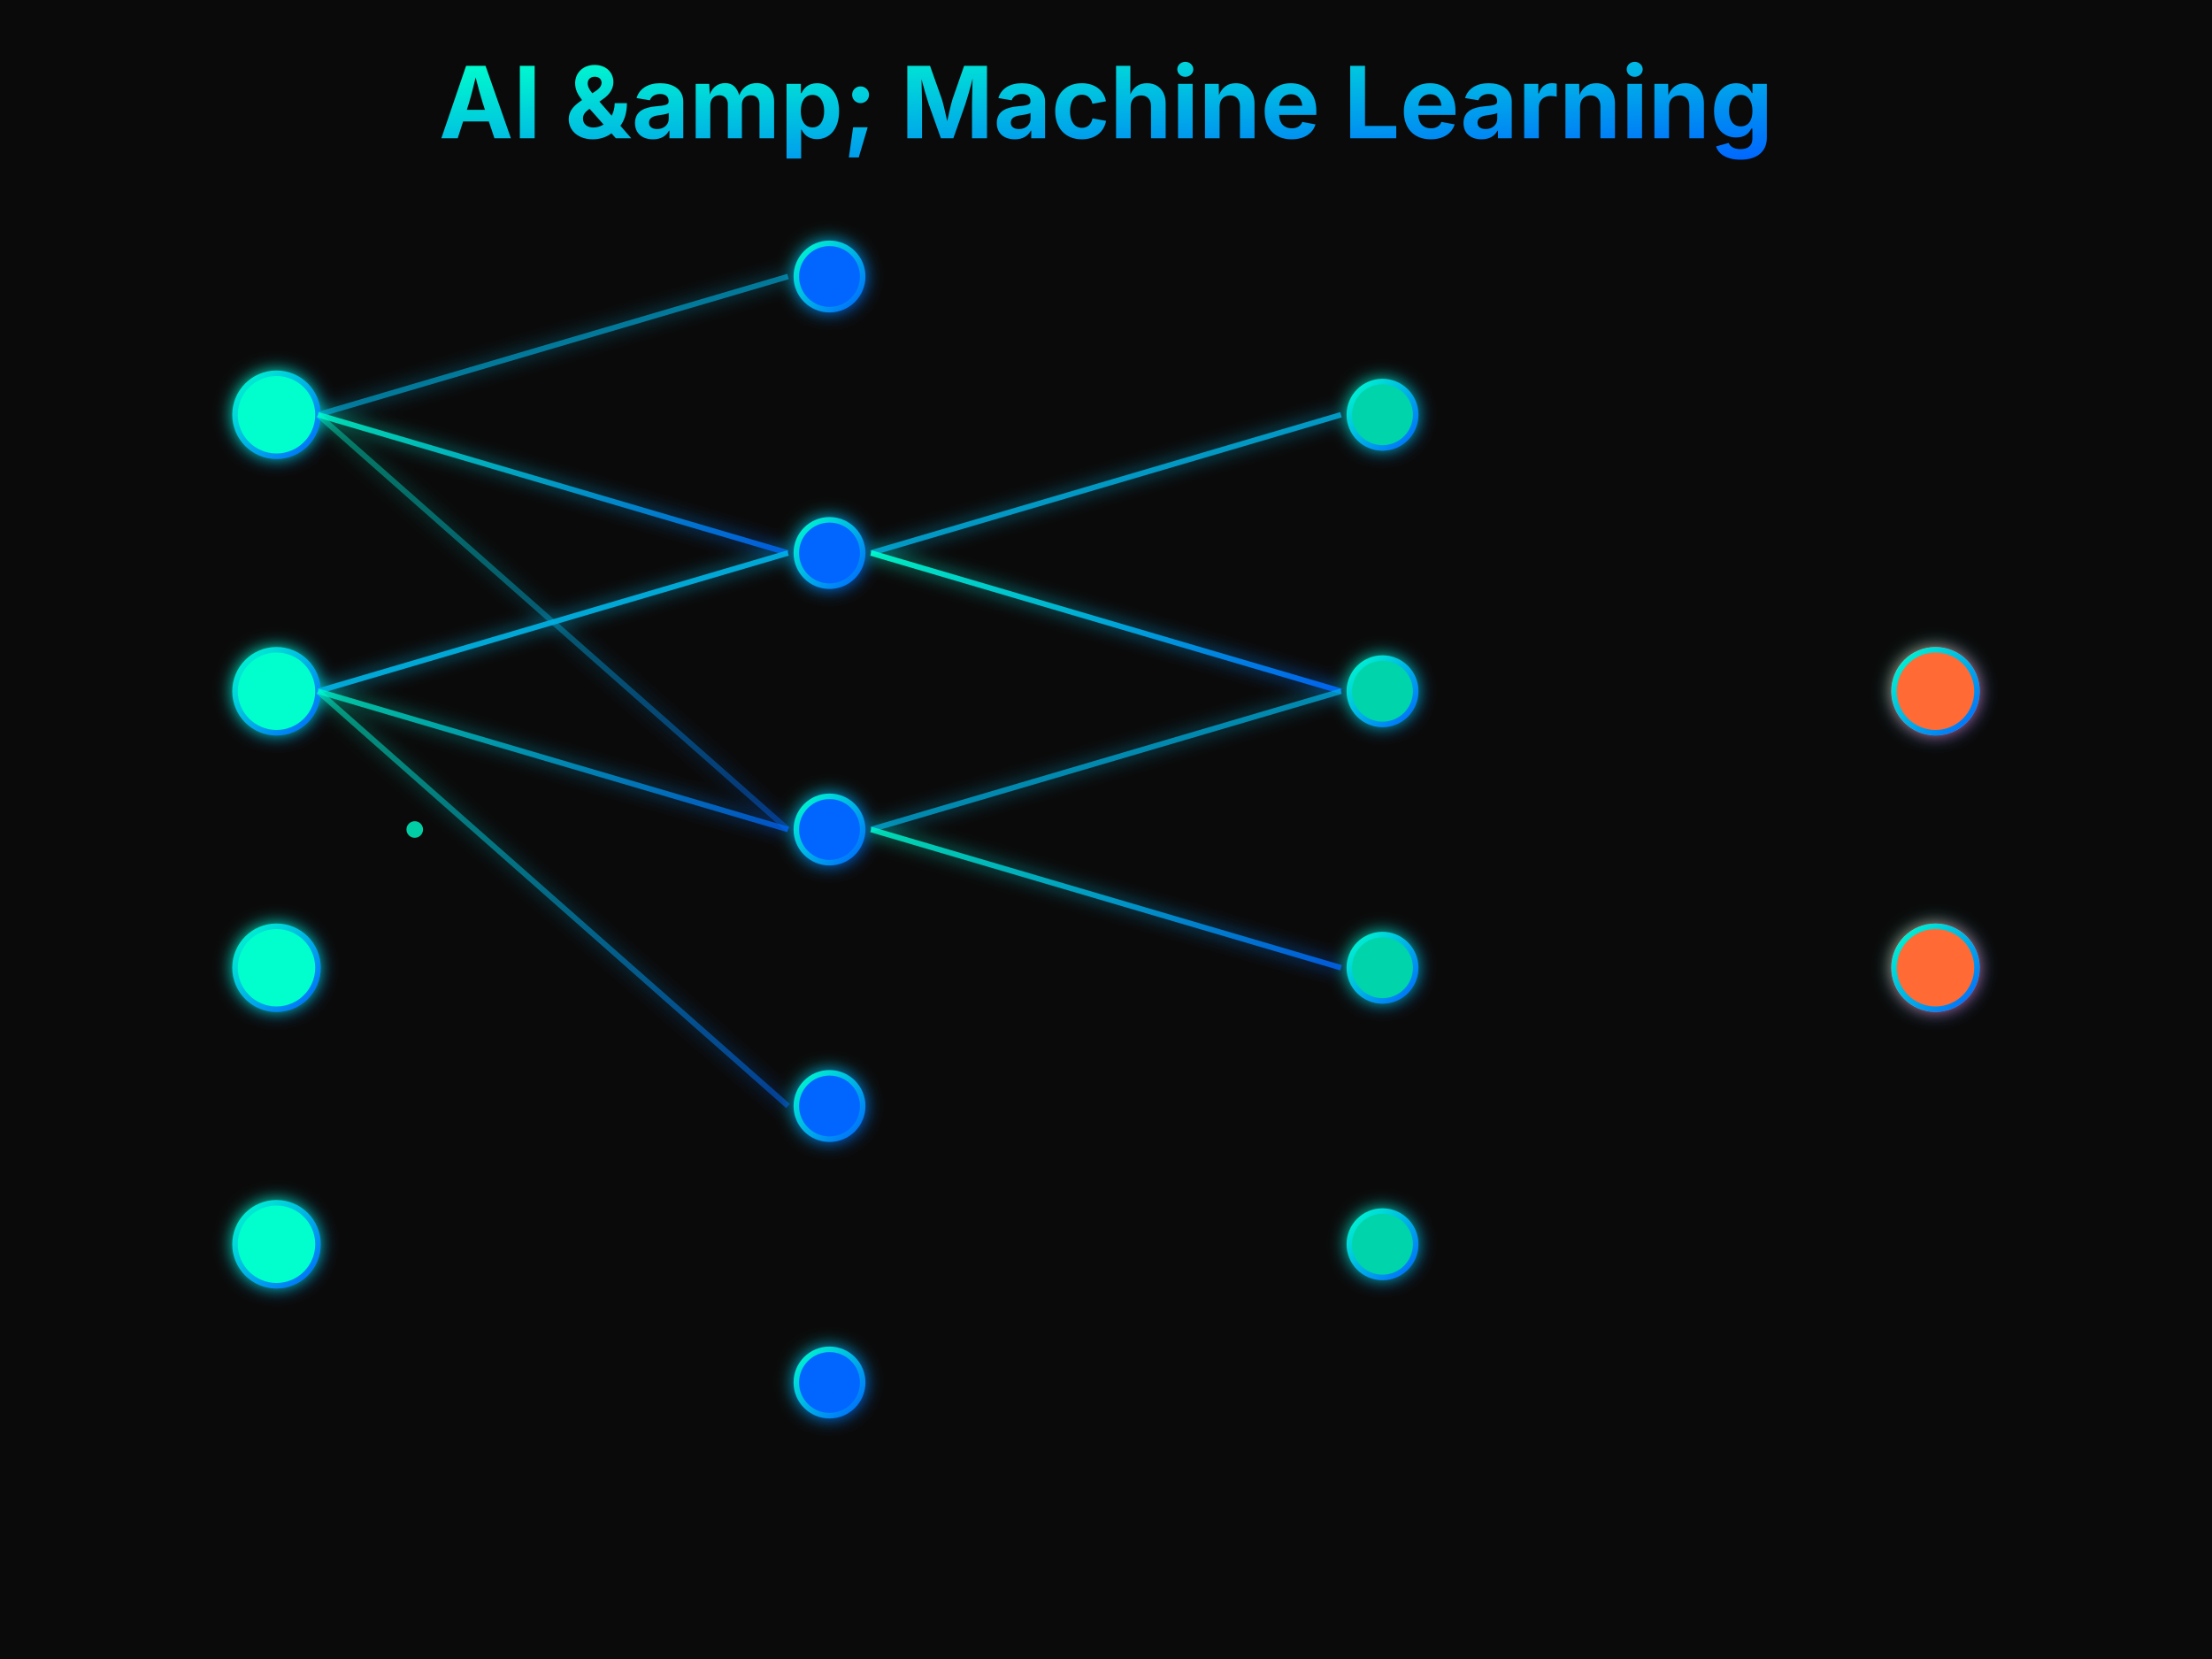
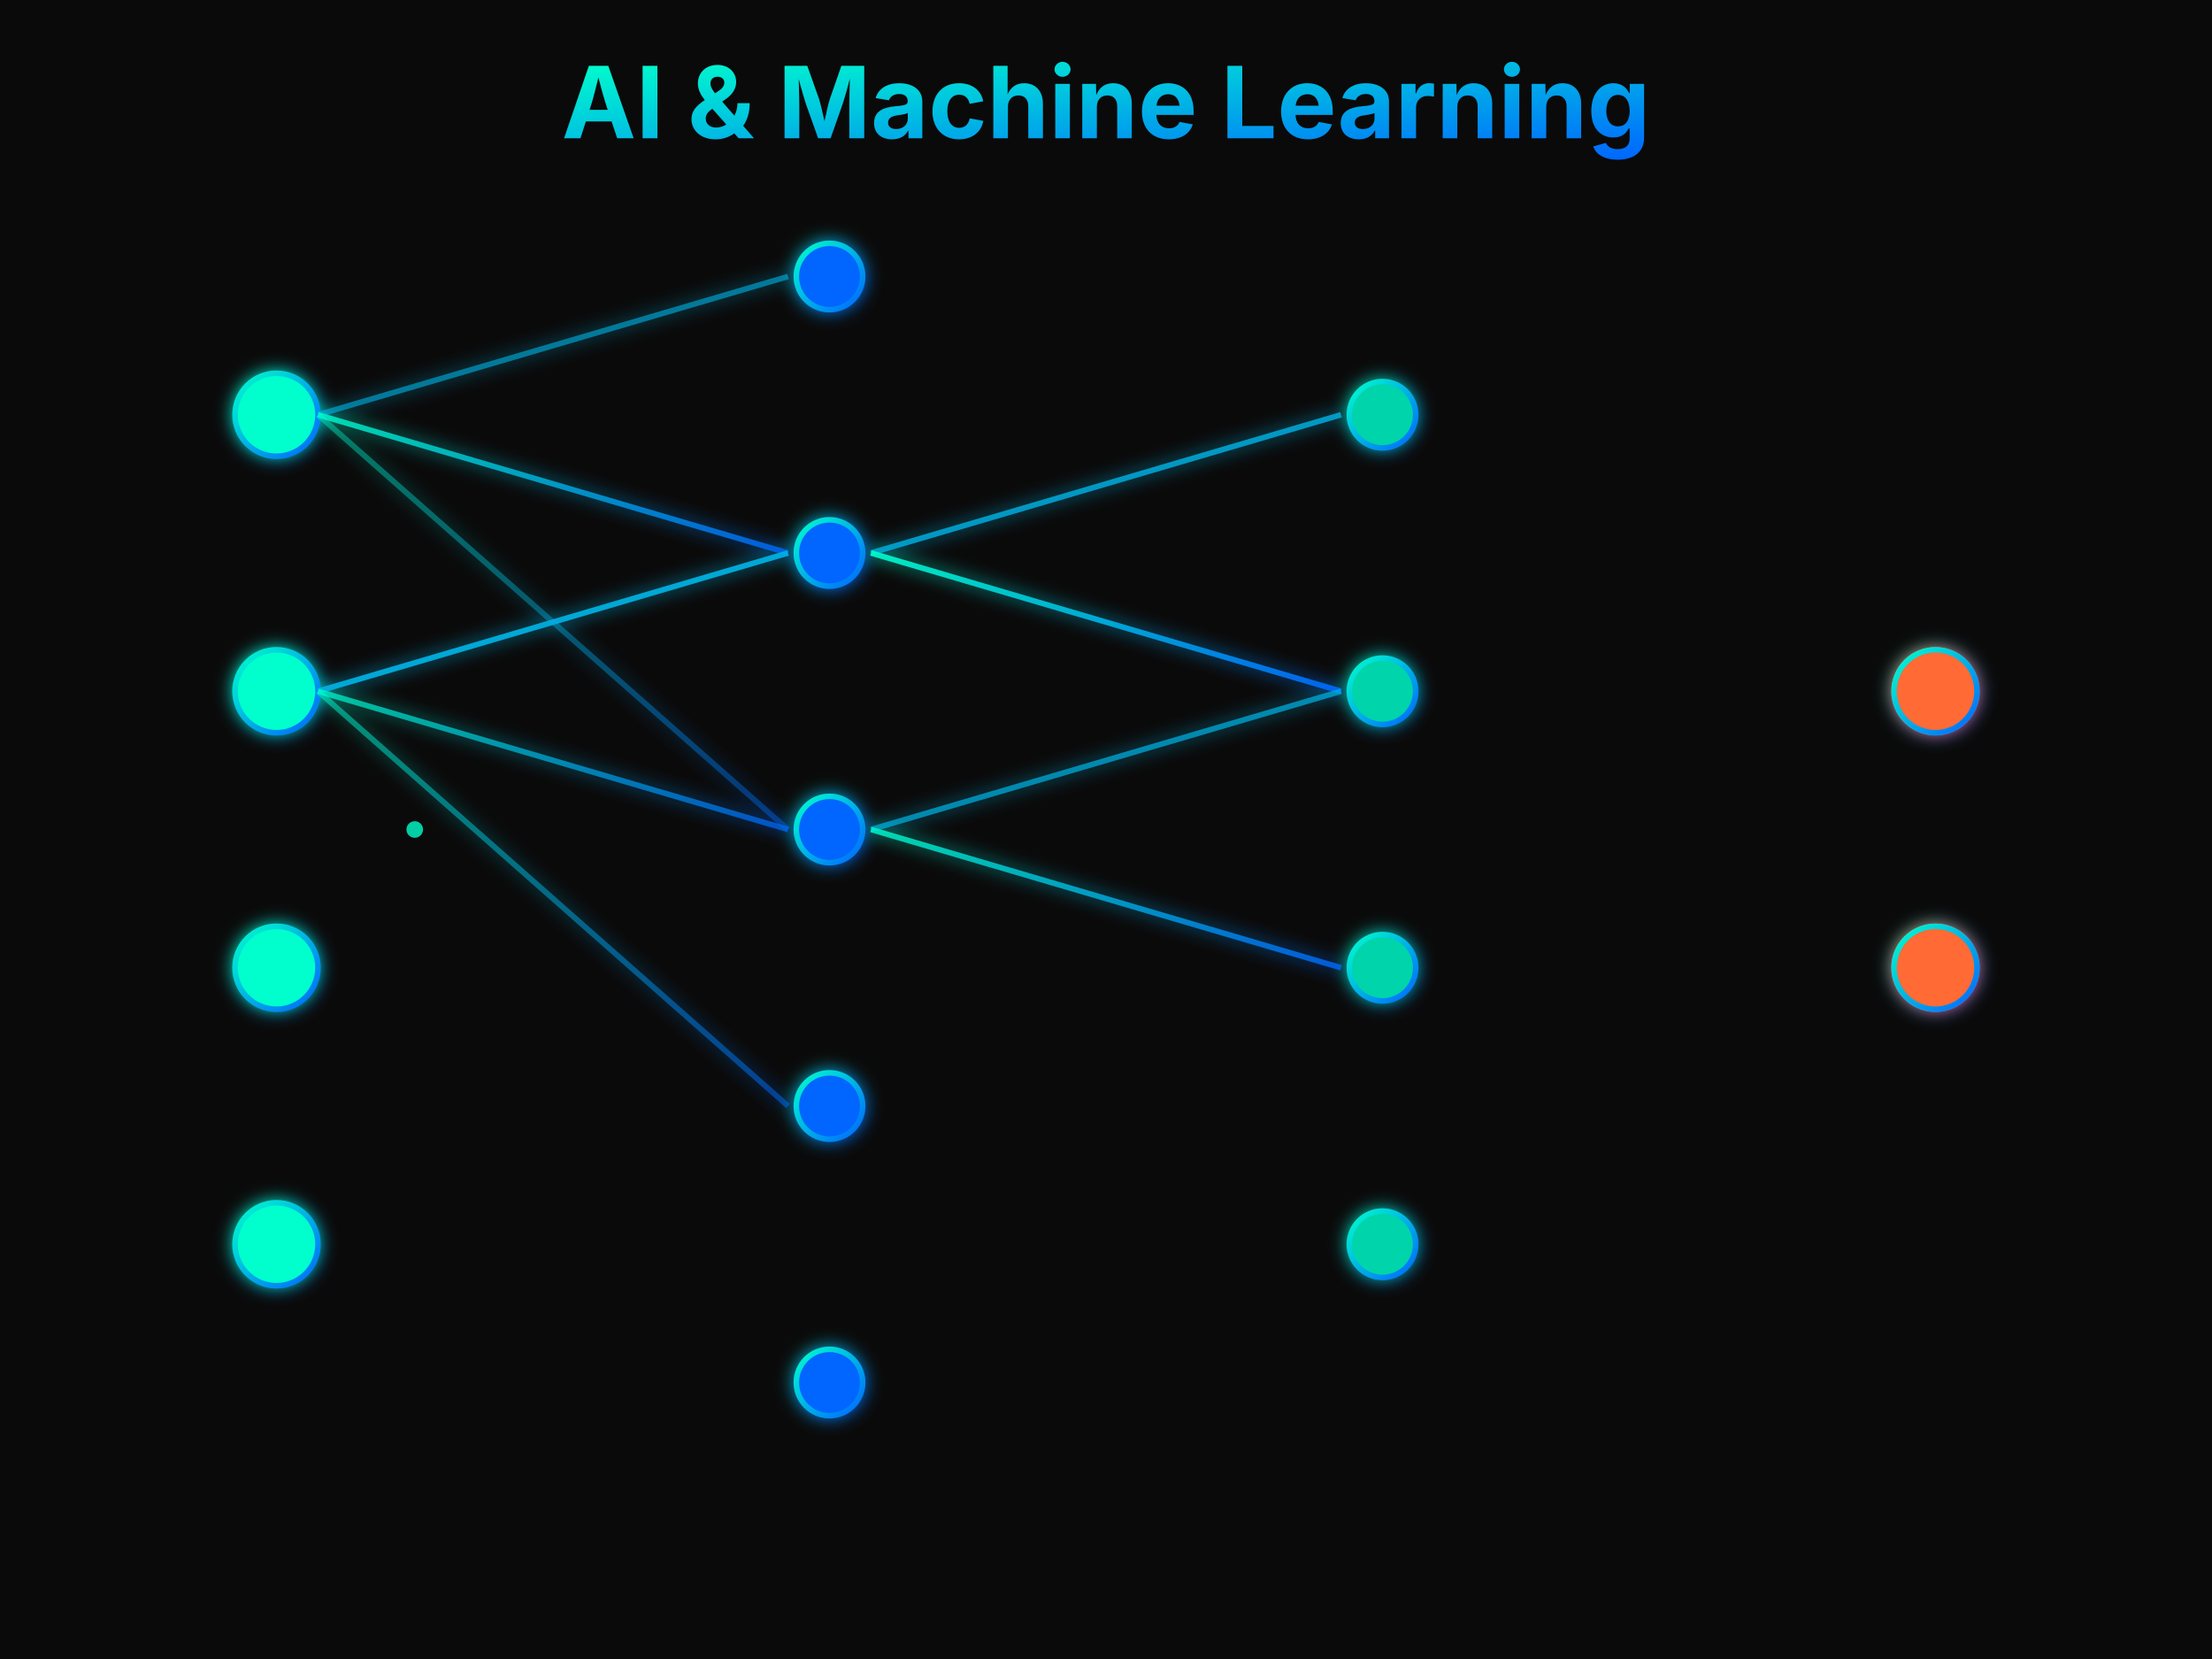
<svg xmlns="http://www.w3.org/2000/svg" width="800" height="600" viewBox="0 0 800 600">
  <defs>
    <linearGradient id="aiGrad" x1="0%" y1="0%" x2="100%" y2="100%">
      <stop offset="0%" style="stop-color:#00ffcc" />
      <stop offset="100%" style="stop-color:#0066ff" />
    </linearGradient>
    <filter id="glow">
      <feGaussianBlur stdDeviation="3" result="coloredBlur" />
      <feMerge>
        <feMergeNode in="coloredBlur" />
        <feMergeNode in="SourceGraphic" />
      </feMerge>
    </filter>
  </defs>
  <rect width="800" height="600" fill="#0a0a0a" />
  <g stroke="url(#aiGrad)" stroke-width="2" fill="none" filter="url(#glow)">
    <circle cx="100" cy="150" r="15" fill="#00ffcc" />
    <circle cx="100" cy="250" r="15" fill="#00ffcc" />
    <circle cx="100" cy="350" r="15" fill="#00ffcc" />
    <circle cx="100" cy="450" r="15" fill="#00ffcc" />
    <circle cx="300" cy="100" r="12" fill="#0066ff" />
    <circle cx="300" cy="200" r="12" fill="#0066ff" />
    <circle cx="300" cy="300" r="12" fill="#0066ff" />
    <circle cx="300" cy="400" r="12" fill="#0066ff" />
    <circle cx="300" cy="500" r="12" fill="#0066ff" />
    <circle cx="500" cy="150" r="12" fill="#00d4aa" />
    <circle cx="500" cy="250" r="12" fill="#00d4aa" />
    <circle cx="500" cy="350" r="12" fill="#00d4aa" />
    <circle cx="500" cy="450" r="12" fill="#00d4aa" />
    <circle cx="700" cy="250" r="15" fill="#ff6b35" />
    <circle cx="700" cy="350" r="15" fill="#ff6b35" />
    <line x1="115" y1="150" x2="285" y2="100" opacity="0.6" />
    <line x1="115" y1="150" x2="285" y2="200" opacity="0.8" />
    <line x1="115" y1="150" x2="285" y2="300" opacity="0.4" />
    <line x1="115" y1="250" x2="285" y2="200" opacity="0.9" />
    <line x1="115" y1="250" x2="285" y2="300" opacity="0.7" />
    <line x1="115" y1="250" x2="285" y2="400" opacity="0.5" />
    <line x1="315" y1="200" x2="485" y2="150" opacity="0.8" />
    <line x1="315" y1="200" x2="485" y2="250" opacity="0.9" />
    <line x1="315" y1="300" x2="485" y2="250" opacity="0.7" />
    <line x1="315" y1="300" x2="485" y2="350" opacity="0.8" />
    <line x1="515" y1="250" x2="685" y2="250" opacity="0.9" />
    <line x1="515" y1="350" x2="685" y2="350" opacity="0.8" />
  </g>
  <g fill="#00ffcc" opacity="0.8">
    <circle cx="150" cy="300" r="3">
      <animate attributeName="cx" values="150;200;250;300" dur="2s" repeatCount="indefinite" />
      <animate attributeName="opacity" values="0.8;1;0.5;0" dur="2s" repeatCount="indefinite" />
    </circle>
  </g>
-   <text x="400" y="50" font-family="Inter, sans-serif" font-size="36" font-weight="700" text-anchor="middle" fill="url(#aiGrad)">AI &amp;amp; Machine Learning</text>
+   <text x="400" y="50" font-family="Inter, sans-serif" font-size="36" font-weight="700" text-anchor="middle" fill="url(#aiGrad)">AI &amp; Machine Learning</text>
</svg>
